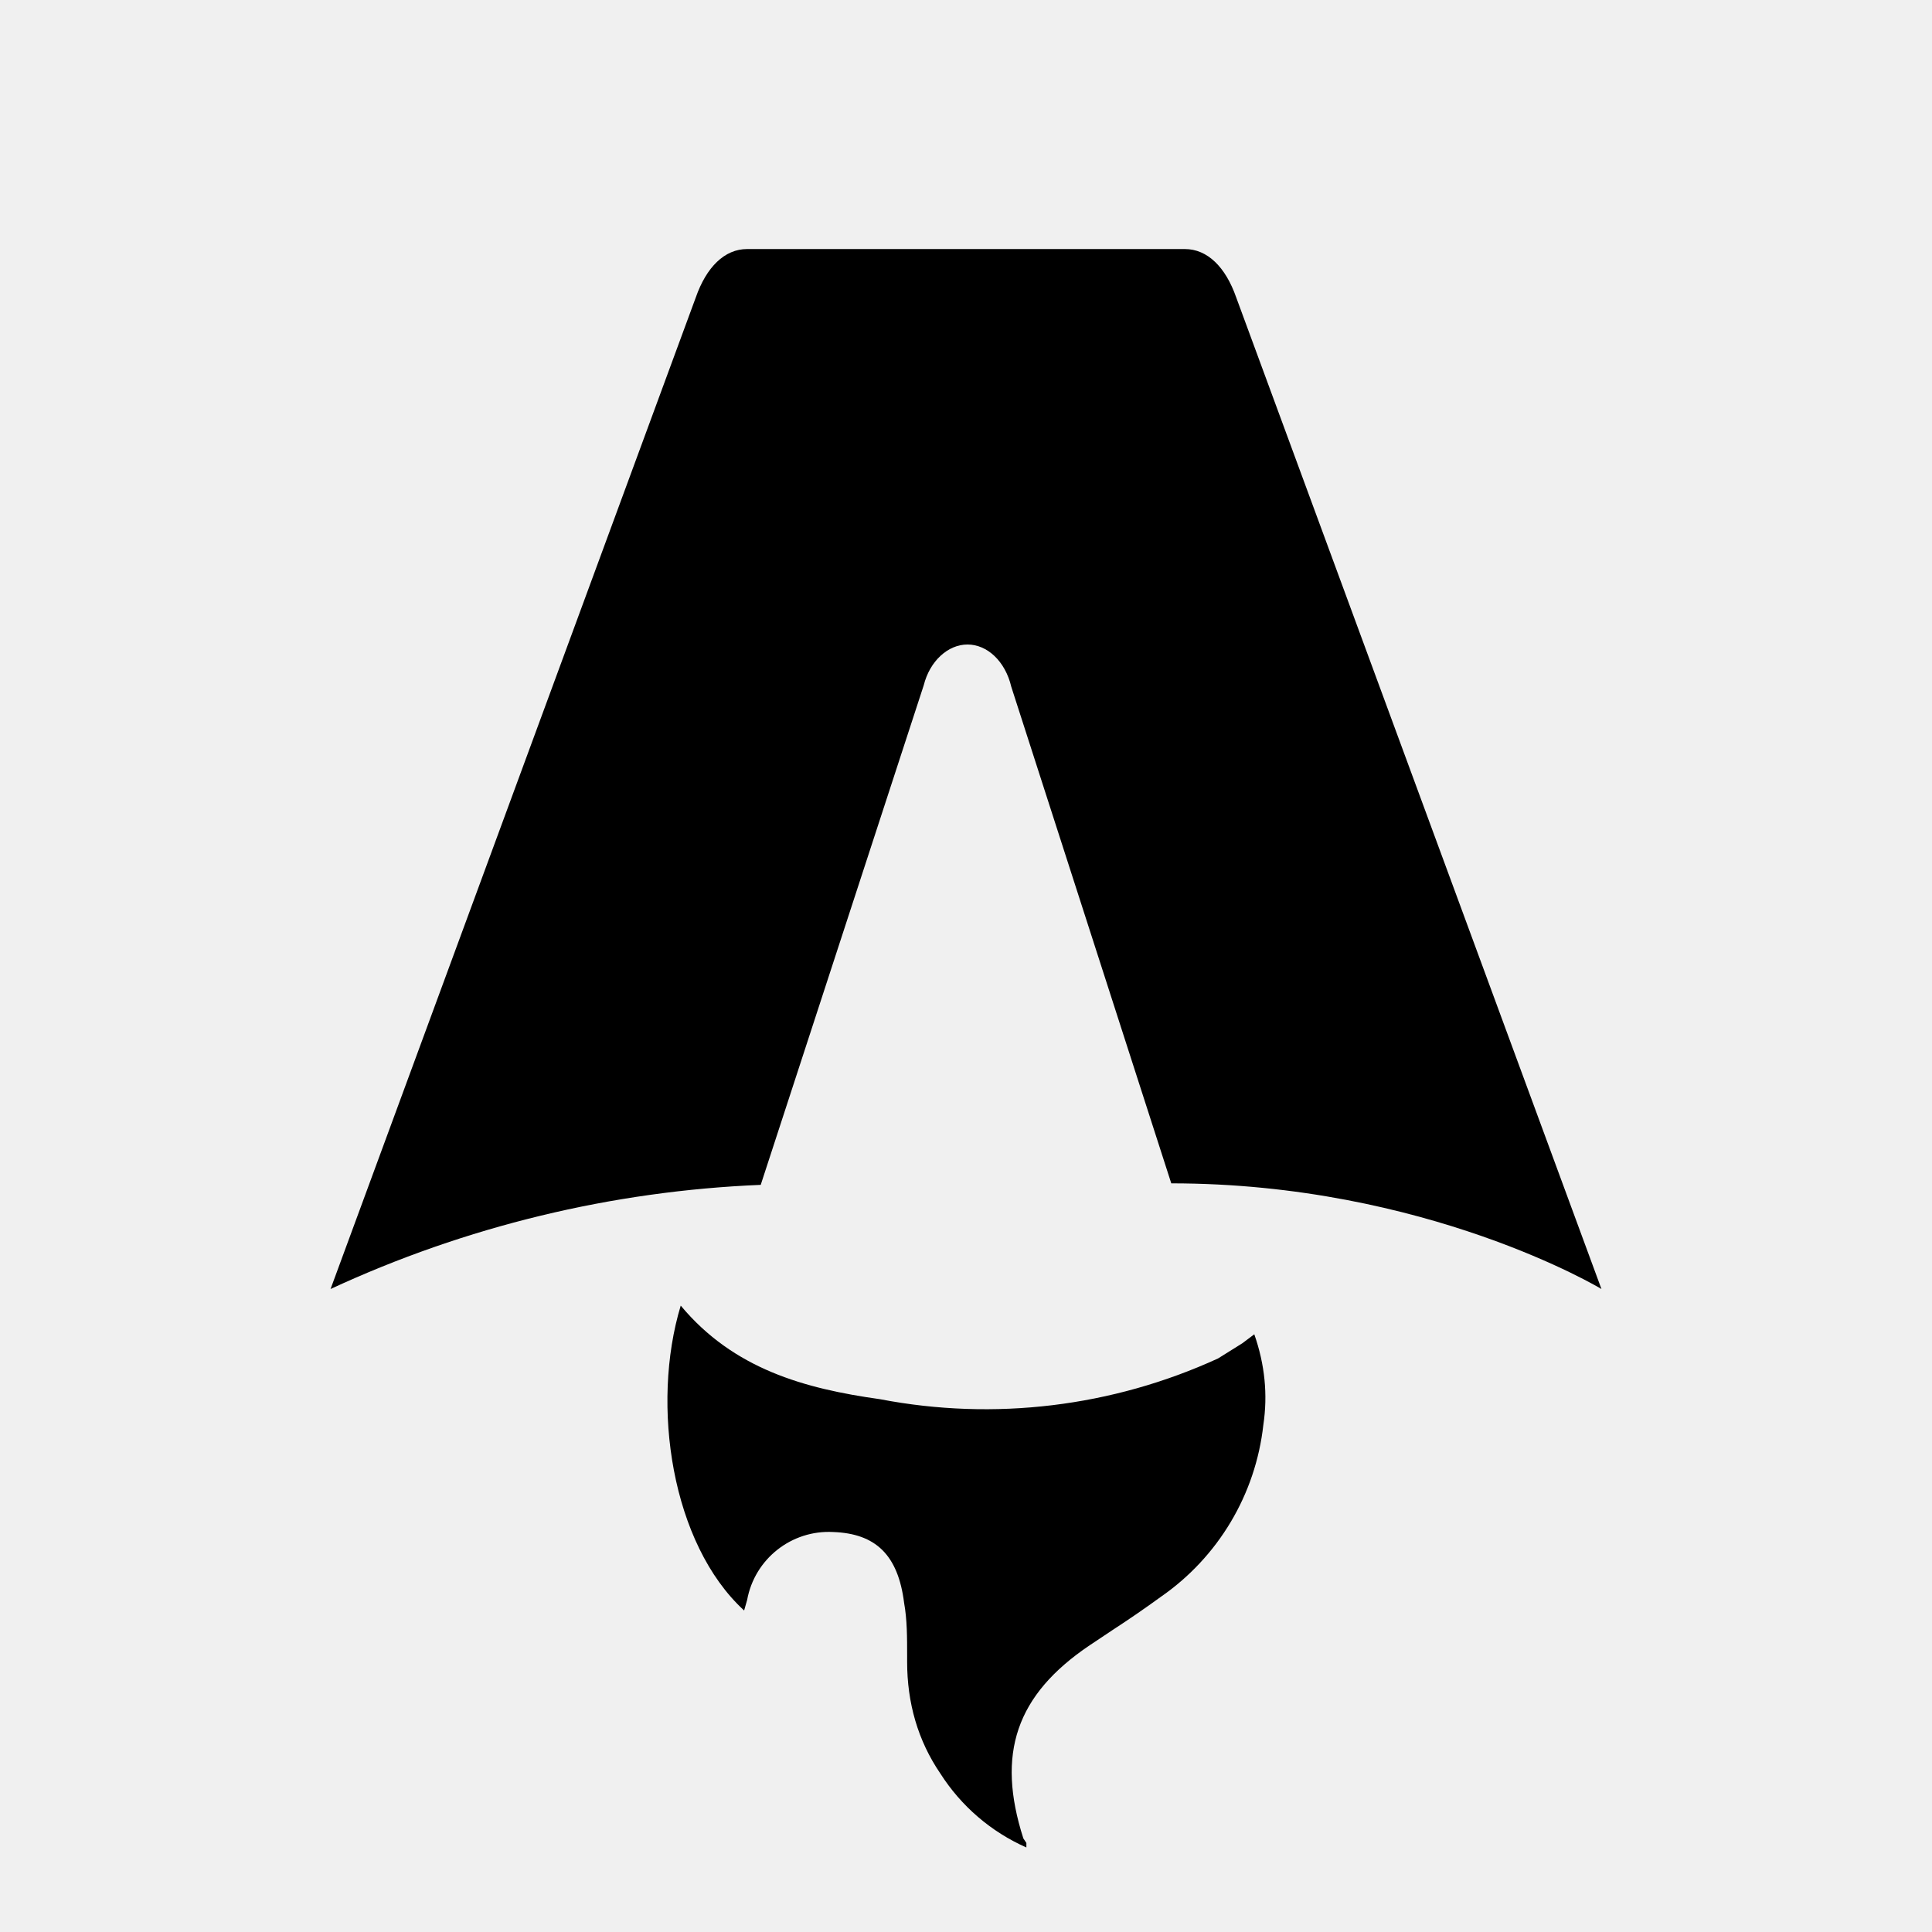
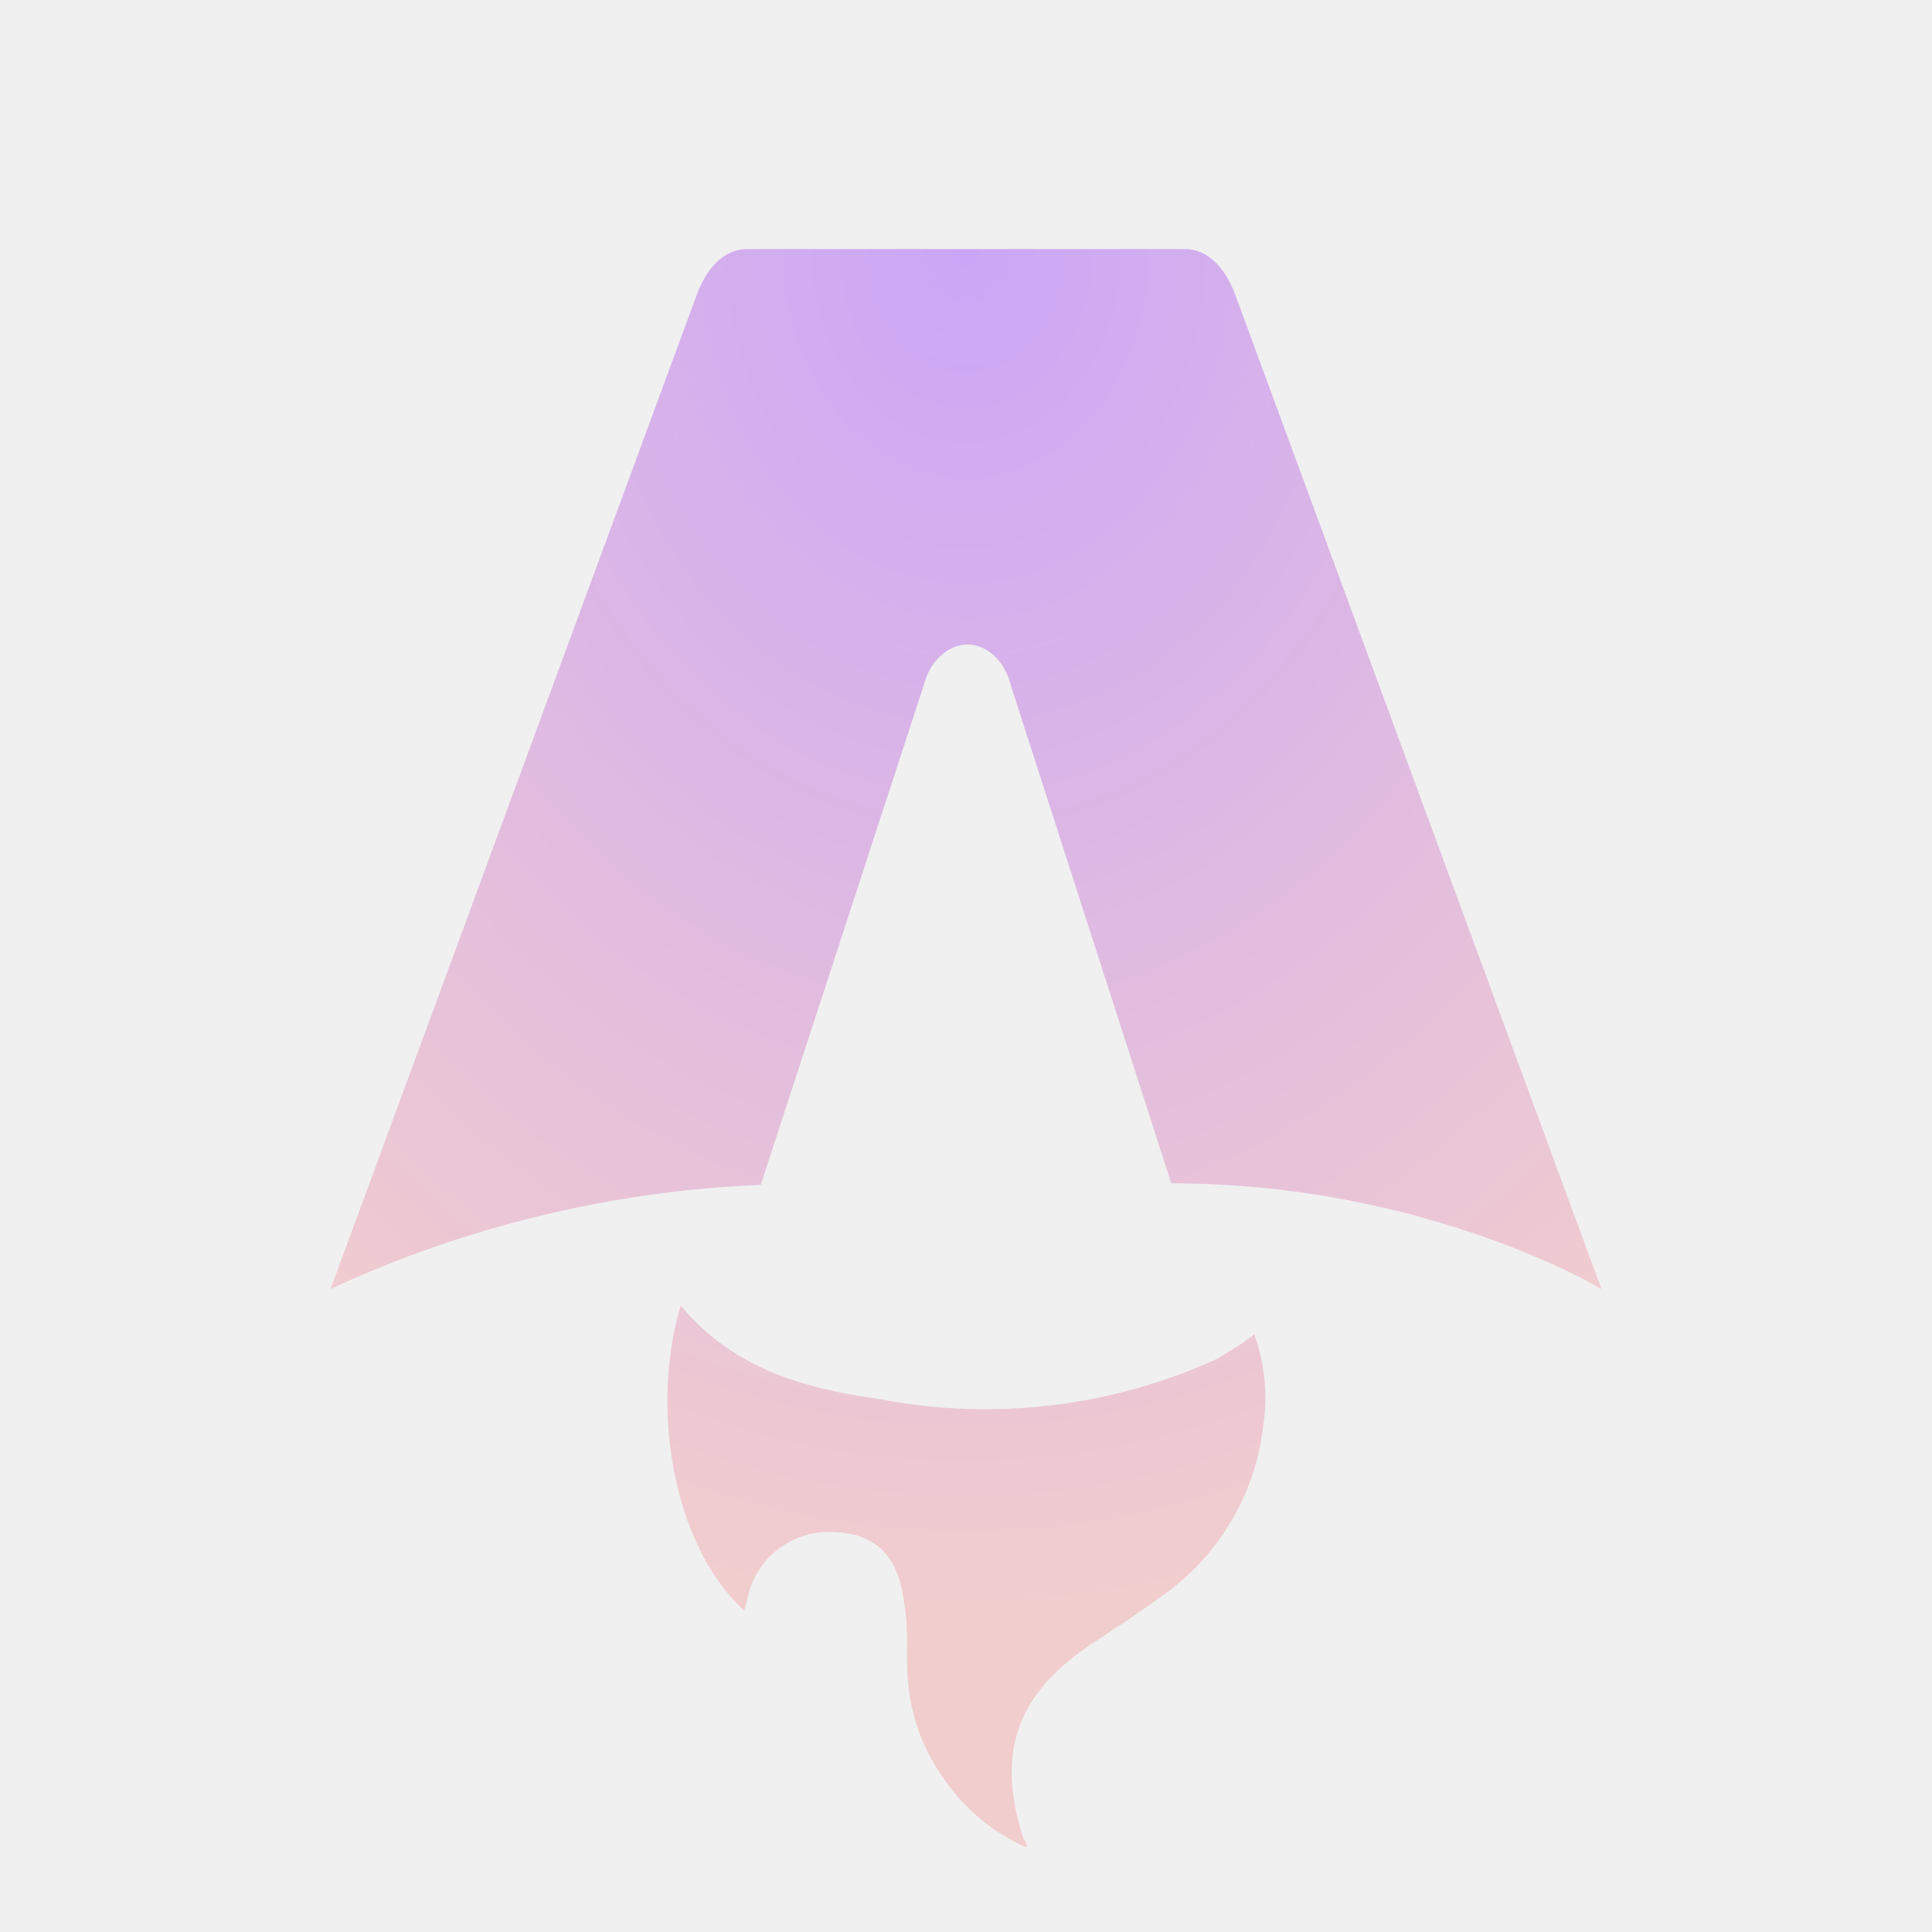
- <svg xmlns="http://www.w3.org/2000/svg" fill="none" viewBox="0 0 128 128">
-   <path d="M50.4 78.5a75.1 75.1 0 0 0-28.5 6.9l24.2-65.7c.7-2 1.9-3.2 3.4-3.2h29c1.5 0 2.7 1.2 3.4 3.2l24.2 65.7s-11.6-7-28.5-7L67 45.5c-.4-1.7-1.6-2.8-2.9-2.8-1.3 0-2.5 1.1-2.9 2.7L50.4 78.5Zm-1.1 28.2Zm-4.2-20.2c-2 6.6-.6 15.8 4.2 20.2a17.5 17.5 0 0 1 .2-.7 5.5 5.5 0 0 1 5.7-4.5c2.8.1 4.3 1.5 4.7 4.7.2 1.1.2 2.3.2 3.5v.4c0 2.7.7 5.2 2.2 7.4a13 13 0 0 0 5.7 4.9v-.3l-.2-.3c-1.8-5.6-.5-9.5 4.4-12.8l1.5-1a73 73 0 0 0 3.2-2.2 16 16 0 0 0 6.8-11.4c.3-2 .1-4-.6-6l-.8.6-1.6 1a37 37 0 0 1-22.4 2.7c-5-.7-9.7-2-13.2-6.2Z" />
-   <style>
-         path { fill: #000; }
-         @media (prefers-color-scheme: dark) {
-             path { fill: #FFF; }
-         }
-     </style>
+ <svg xmlns="http://www.w3.org/2000/svg" width="150" height="150" fill="none" viewBox="0 0 150 150">
+   <path fill="url(#a)" d="M59.063 91.992a88.008 88.008 0 0 0-33.399 8.086l28.36-76.992c.82-2.344 2.226-3.75 3.984-3.75h33.984c1.758 0 3.164 1.406 3.985 3.75l28.359 76.992s-13.594-8.203-33.398-8.203L78.516 53.32c-.47-1.992-1.875-3.28-3.399-3.28-1.523 0-2.93 1.288-3.398 3.163l-12.656 38.79Zm-6.211 9.375c-2.344 7.735-.704 18.516 4.921 23.672.073-.275.151-.548.235-.82a6.443 6.443 0 0 1 6.68-5.274c3.28.117 5.039 1.758 5.507 5.508.235 1.289.235 2.695.235 4.102v.468c0 3.164.82 6.094 2.578 8.672a15.231 15.231 0 0 0 6.68 5.742v-.351l-.235-.352c-2.11-6.562-.586-11.132 5.156-15l1.758-1.172a84.273 84.273 0 0 0 3.75-2.578 18.736 18.736 0 0 0 7.969-13.359c.352-2.344.117-4.688-.703-7.031l-.938.703-1.875 1.172a43.358 43.358 0 0 1-26.25 3.164c-5.86-.821-11.367-2.344-15.468-7.266Z" />
+   <defs>
+     <radialGradient id="a" cx="0" cy="0" r="1" gradientTransform="matrix(0 107 -85.0746 0 75 19)" gradientUnits="userSpaceOnUse">
+       <stop stop-color="#CBA6F7" />
+       <stop offset="1" stop-color="#F2CDCD" />
+     </radialGradient>
+   </defs>
</svg>
